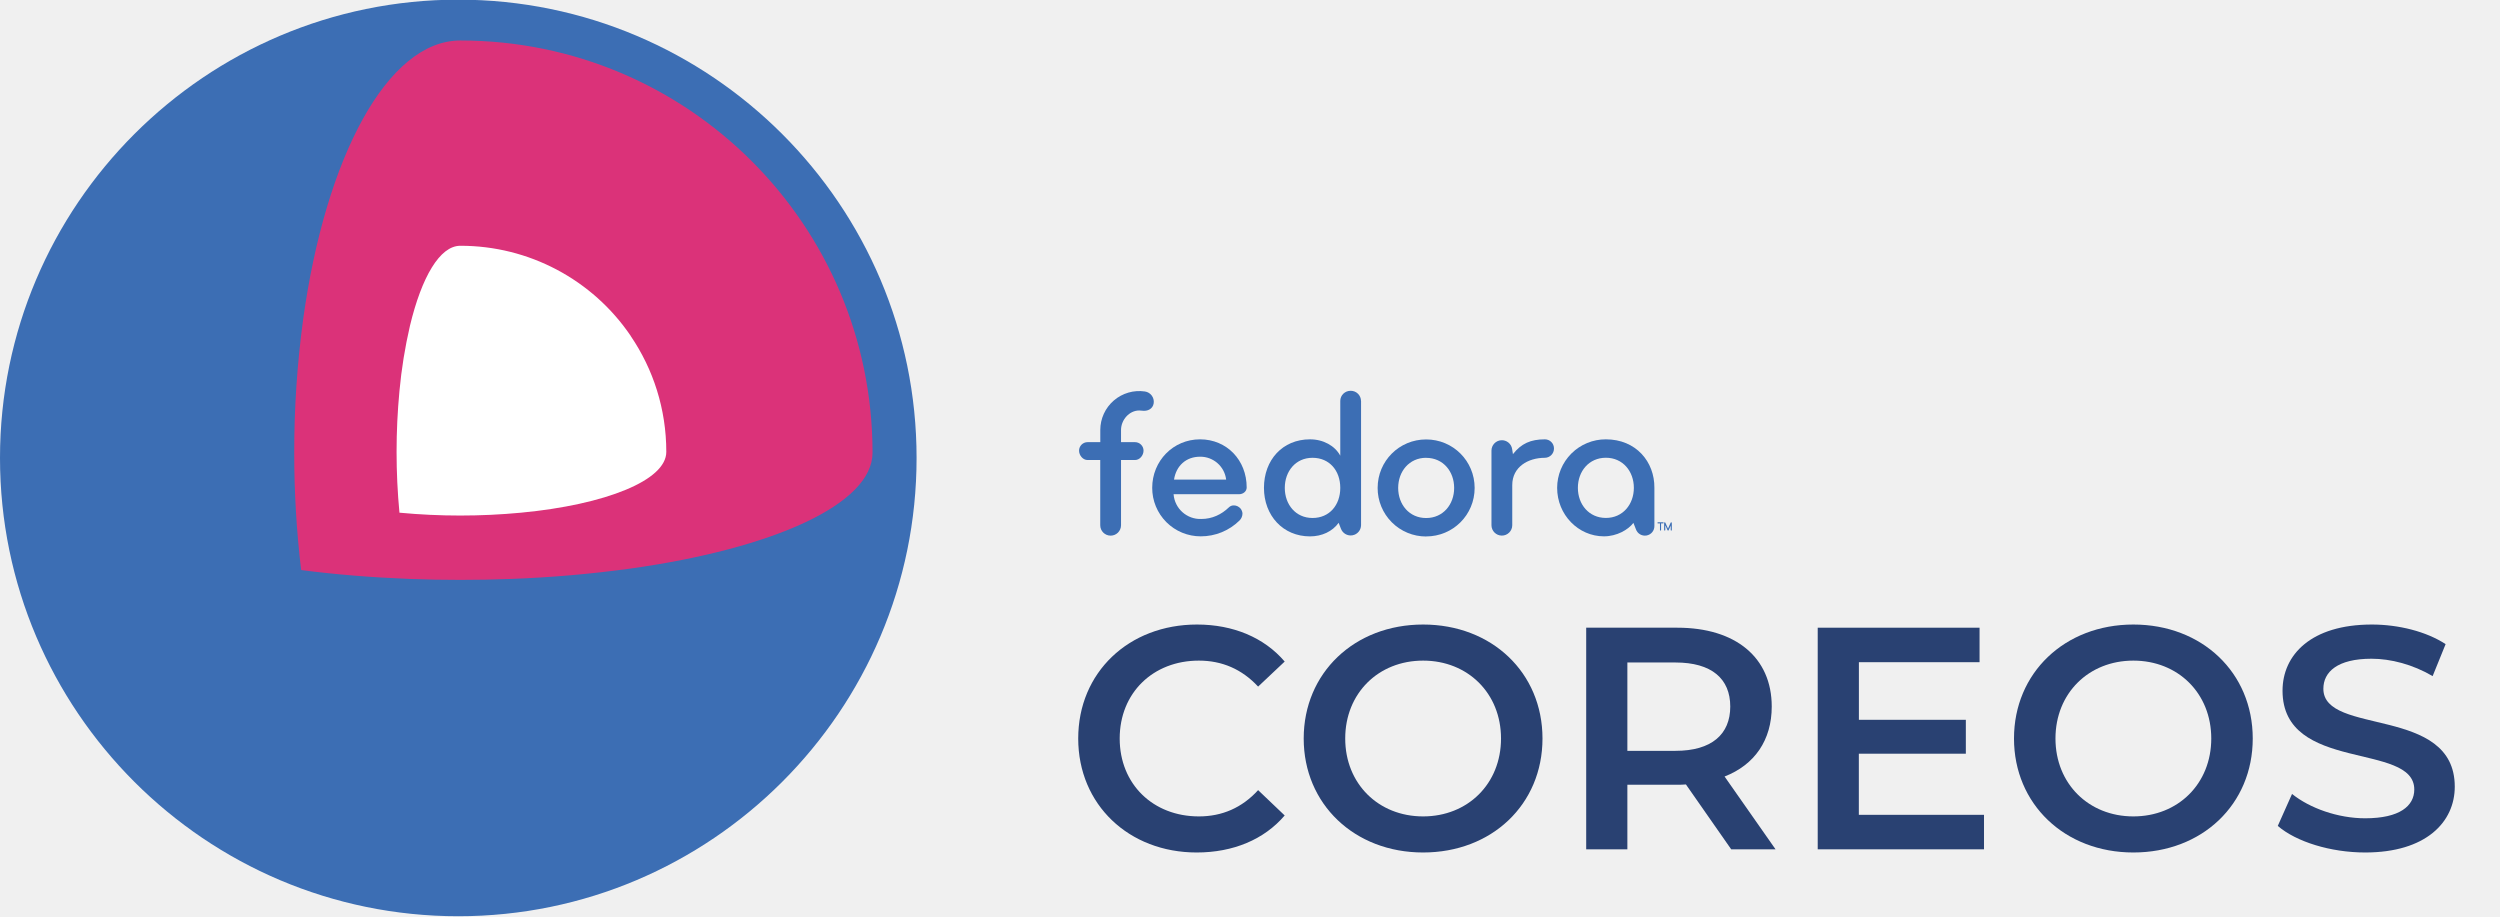
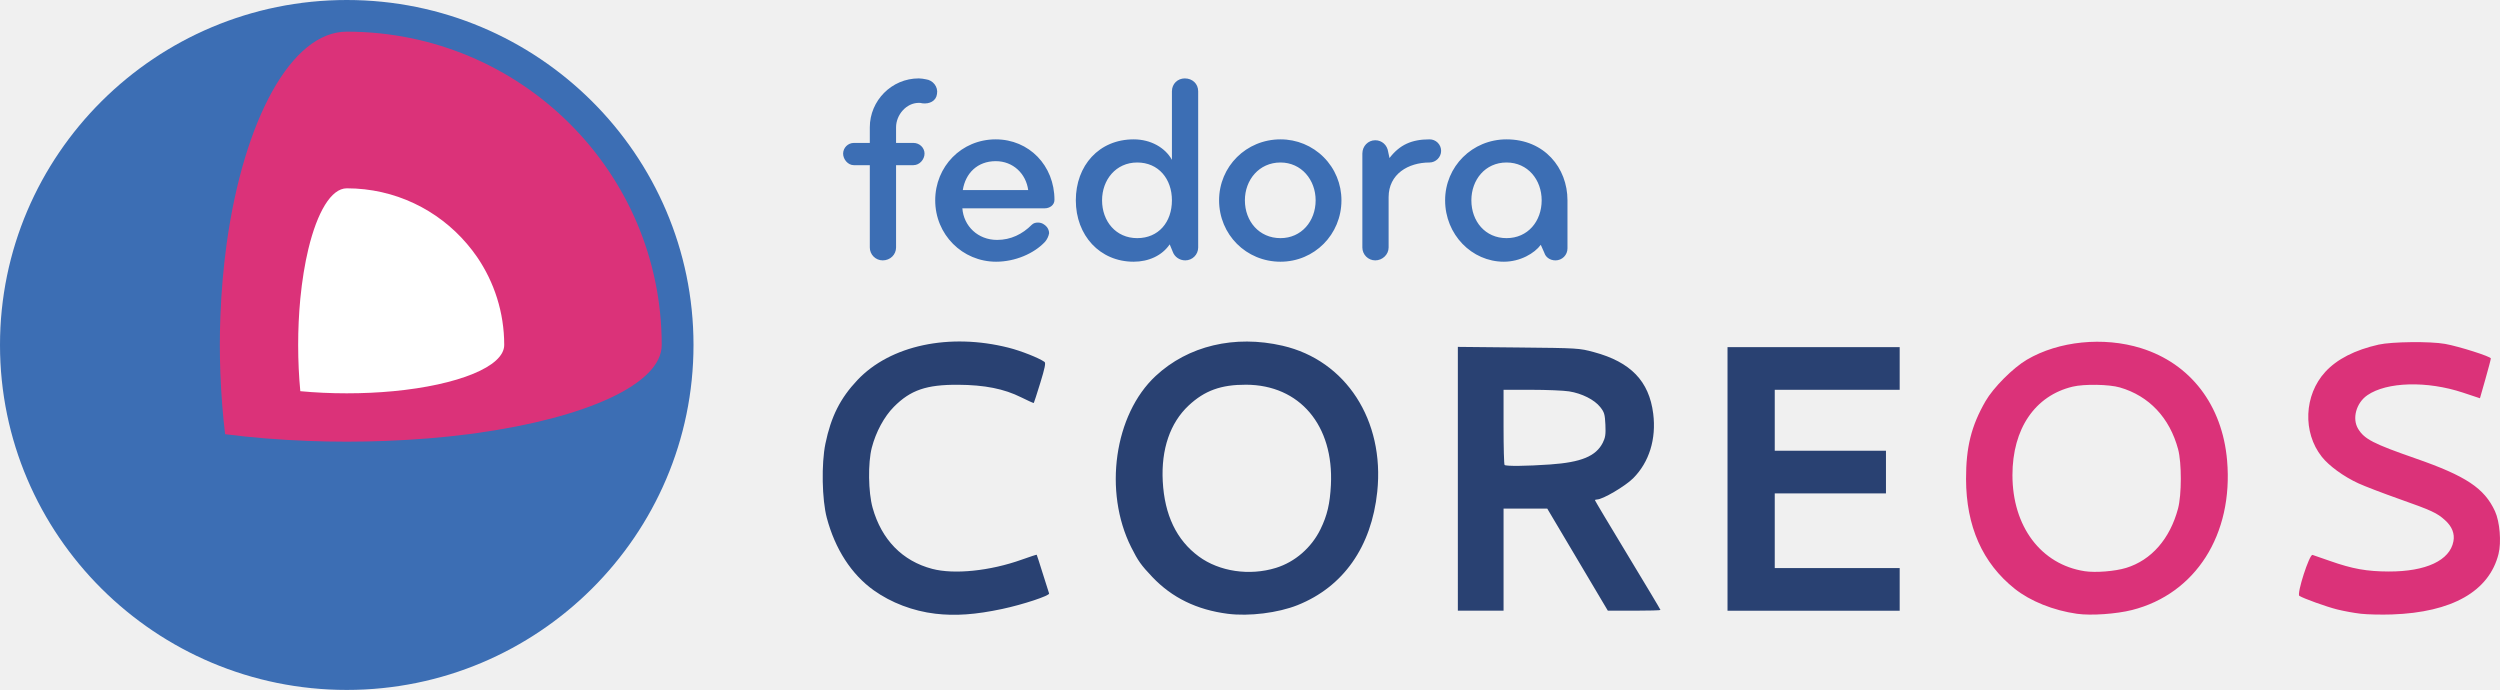
- <svg xmlns="http://www.w3.org/2000/svg" id="svg42" width="190.919" height="70.001" version="1.1" viewBox="0 0 50.514 18.521">
-   <g id="text6" fill="#294172" stroke-width=".422" aria-label="COREOS" style="line-height:125%;font-variant-ligatures:normal;font-variant-position:normal;font-variant-caps:normal;font-variant-numeric:normal;font-variant-alternates:normal;font-feature-settings:normal;text-indent:0;text-decoration-line:none;text-decoration-style:solid;text-decoration-color:#000;text-transform:none;text-orientation:mixed;white-space:normal;shape-padding:0;isolation:auto" color="#000" color-rendering="auto" dominant-baseline="auto" font-family="Montserrat" font-size="6.398" font-weight="600" image-rendering="auto" letter-spacing="0" shape-rendering="auto" text-decoration="none" text-rendering="auto" word-spacing="0">
-     <path id="path931" d="M24.18 17.225c.736 0 1.363-.262 1.778-.748l-.537-.512c-.326.358-.73.531-1.197.531-.927 0-1.6-.653-1.6-1.574s.673-1.574 1.6-1.574c.468 0 .87.173 1.197.525l.537-.506c-.415-.486-1.042-.748-1.772-.748-1.376 0-2.4.966-2.4 2.303s1.024 2.303 2.394 2.303z" style="line-height:125%;font-variant-ligatures:normal;font-variant-position:normal;font-variant-caps:normal;font-variant-numeric:normal;font-variant-alternates:normal;font-feature-settings:normal;text-indent:0;text-decoration-line:none;text-decoration-style:solid;text-decoration-color:#000;text-transform:none;text-orientation:mixed;white-space:normal;shape-padding:0;isolation:auto" />
-     <path id="path933" d="M28.755 17.225c1.388 0 2.412-.972 2.412-2.303 0-1.33-1.024-2.303-2.412-2.303-1.389 0-2.413.978-2.413 2.303 0 1.324 1.024 2.303 2.413 2.303zm0-.729c-.903 0-1.574-.66-1.574-1.574 0-.915.671-1.574 1.574-1.574.902 0 1.574.659 1.574 1.574s-.672 1.574-1.574 1.574z" style="line-height:125%;font-variant-ligatures:normal;font-variant-position:normal;font-variant-caps:normal;font-variant-numeric:normal;font-variant-alternates:normal;font-feature-settings:normal;text-indent:0;text-decoration-line:none;text-decoration-style:solid;text-decoration-color:#000;text-transform:none;text-orientation:mixed;white-space:normal;shape-padding:0;isolation:auto" />
-     <path id="path935" d="M35.876 17.161l-1.03-1.471c.608-.237.953-.736.953-1.414 0-.992-.73-1.593-1.907-1.593H32.05v4.478h.832v-1.305h1.01c.058 0 .116 0 .173-.006l.915 1.311zm-.915-2.885c0 .563-.378.895-1.107.895h-.972v-1.785h.972c.73 0 1.107.327 1.107.89z" style="line-height:125%;font-variant-ligatures:normal;font-variant-position:normal;font-variant-caps:normal;font-variant-numeric:normal;font-variant-alternates:normal;font-feature-settings:normal;text-indent:0;text-decoration-line:none;text-decoration-style:solid;text-decoration-color:#000;text-transform:none;text-orientation:mixed;white-space:normal;shape-padding:0;isolation:auto" />
-     <path id="path937" d="M37.559 16.464v-1.235h2.162v-.685H37.56V13.38h2.438v-.697h-3.27v4.478h3.36v-.697z" style="line-height:125%;font-variant-ligatures:normal;font-variant-position:normal;font-variant-caps:normal;font-variant-numeric:normal;font-variant-alternates:normal;font-feature-settings:normal;text-indent:0;text-decoration-line:none;text-decoration-style:solid;text-decoration-color:#000;text-transform:none;text-orientation:mixed;white-space:normal;shape-padding:0;isolation:auto" />
-     <path id="path939" d="M43.106 17.225c1.389 0 2.412-.972 2.412-2.303 0-1.33-1.023-2.303-2.412-2.303-1.388 0-2.412.978-2.412 2.303 0 1.324 1.024 2.303 2.412 2.303zm0-.729c-.902 0-1.574-.66-1.574-1.574 0-.915.672-1.574 1.574-1.574s1.574.659 1.574 1.574-.672 1.574-1.574 1.574z" style="line-height:125%;font-variant-ligatures:normal;font-variant-position:normal;font-variant-caps:normal;font-variant-numeric:normal;font-variant-alternates:normal;font-feature-settings:normal;text-indent:0;text-decoration-line:none;text-decoration-style:solid;text-decoration-color:#000;text-transform:none;text-orientation:mixed;white-space:normal;shape-padding:0;isolation:auto" />
-     <path id="path941" d="M47.79 17.225c1.228 0 1.81-.614 1.81-1.33 0-1.645-2.655-1.024-2.655-1.978 0-.339.282-.607.973-.607.39 0 .832.115 1.235.351l.262-.646c-.39-.256-.953-.396-1.49-.396-1.23 0-1.805.614-1.805 1.337 0 1.663 2.662 1.03 2.662 1.996 0 .333-.295.582-.992.582-.55 0-1.12-.204-1.478-.492l-.288.646c.37.32 1.068.537 1.766.537z" style="line-height:125%;font-variant-ligatures:normal;font-variant-position:normal;font-variant-caps:normal;font-variant-numeric:normal;font-variant-alternates:normal;font-feature-settings:normal;text-indent:0;text-decoration-line:none;text-decoration-style:solid;text-decoration-color:#000;text-transform:none;text-orientation:mixed;white-space:normal;shape-padding:0;isolation:auto" />
+ <svg xmlns="http://www.w3.org/2000/svg" width="1640.893" height="452.84" viewBox="0 0 434.153 119.814">
+   <path fill="#294172" d="M162.42 106.576c-3.852-.456-7.659-1.902-10.677-4.056-3.866-2.758-6.71-7.145-8.158-12.584-.843-3.164-.96-9.413-.242-12.889.97-4.698 2.579-7.893 5.563-11.05 5.701-6.032 15.966-8.222 26.275-5.607 2.147.545 5.244 1.771 6.211 2.46.24.172.06 1.072-.734 3.644-.58 1.879-1.088 3.449-1.128 3.49-.04.04-1.036-.406-2.211-.993-2.957-1.474-6.33-2.144-10.93-2.171-5.5-.033-8.26.914-11.156 3.828-1.681 1.692-3.13 4.372-3.836 7.097-.685 2.64-.615 7.741.143 10.442 1.553 5.537 5.172 9.243 10.35 10.603 3.825 1.004 10.049.363 15.537-1.598 1.406-.503 2.58-.887 2.611-.854.03.034.5 1.49 1.043 3.236.543 1.746 1.04 3.315 1.106 3.485.144.378-4.513 1.92-8.125 2.69-4.65.992-8.152 1.24-11.642.828zm50.8.017c-5.378-.69-9.692-2.794-13.108-6.394-1.957-2.062-2.471-2.786-3.663-5.16-4.85-9.664-2.943-23.053 4.237-29.741 5.64-5.256 13.726-7.181 22.06-5.255 10.988 2.54 17.729 12.942 16.43 25.352-1.002 9.563-5.884 16.51-13.838 19.692-3.375 1.35-8.43 1.978-12.117 1.505zm8.352-7.971c3.32-1.025 6.182-3.51 7.75-6.726 1.162-2.384 1.639-4.408 1.805-7.67.527-10.355-5.42-17.386-14.732-17.416-4.353-.014-7.198 1.017-9.974 3.613-3.218 3.01-4.787 7.595-4.497 13.142.305 5.865 2.391 10.222 6.254 13.066 3.57 2.629 8.81 3.407 13.393 1.991zm31.6-15.474V60.24l10.517.105c10.36.103 10.556.115 13.098.8 6.404 1.724 9.598 5.036 10.312 10.69.555 4.395-.699 8.433-3.482 11.22-1.382 1.382-5.296 3.685-6.266 3.685-.201 0-.366.062-.366.137 0 .076 2.56 4.364 5.689 9.53 3.128 5.165 5.688 9.45 5.688 9.52 0 .07-2.057.128-4.57.128h-4.572L268.7 88.328h-7.59v17.727h-7.937zm16.007-2.486c5.41-.377 7.963-1.427 9.157-3.767.453-.889.536-1.453.46-3.136-.083-1.814-.187-2.17-.898-3.068-1.013-1.28-3.187-2.374-5.412-2.725-.945-.15-3.892-.272-6.548-.273l-4.829-.002v6.438c0 3.541.08 6.518.177 6.615.242.242 3.765.205 7.893-.082zm30.824 2.507V60.283h29.898v7.408h-21.696v10.583h19.315v7.409h-19.315v12.965h21.696v7.408h-29.898z" />
+   <path fill="#3c6eb4" d="M205.76 13.615c-1.237 0-2.241.927-2.241 2.241v11.9c-1.16-2.087-3.632-3.555-6.646-3.555-6.027 0-10.045 4.559-10.045 10.586 0 6.104 4.173 10.663 10.045 10.663 2.628 0 4.946-1.082 6.26-3.013l.54 1.313c.31.85 1.16 1.468 2.164 1.468a2.242 2.242 0 002.24-2.24V15.856c0-1.313-1.004-2.24-2.318-2.24zm-46.209 0c-4.713 0-8.5 3.864-8.5 8.5v2.704h-2.78a1.88 1.88 0 00-1.855 1.855c0 1.004.85 2.009 1.854 2.009h2.782v14.295a2.242 2.242 0 002.24 2.24c1.314 0 2.319-1.004 2.319-2.24V28.683h3.013c1.082 0 1.932-1.005 1.932-2.01 0-1.004-.85-1.854-1.932-1.854h-3.013v-2.704c0-2.164 1.777-4.25 3.94-4.25.232 0 .387 0 .619.077 1.236.155 2.395-.386 2.55-1.622.231-1.237-.696-2.396-1.932-2.55-.387-.077-.85-.155-1.237-.155zm13.368 10.586c-5.95 0-10.509 4.714-10.509 10.586 0 5.95 4.714 10.663 10.586 10.663 3.246 0 6.568-1.39 8.5-3.477a3.19 3.19 0 00.695-1.468c0-.386-.154-.773-.386-1.082-.386-.463-.927-.772-1.545-.772-.387 0-.773.077-1.082.386-1.623 1.623-3.632 2.627-6.027 2.627-3.323 0-5.795-2.395-6.027-5.486h14.295c.85 0 1.7-.54 1.7-1.468 0-5.95-4.404-10.509-10.2-10.509zm49.452 0c-5.95 0-10.663 4.714-10.663 10.586 0 5.95 4.714 10.663 10.663 10.663 5.873 0 10.586-4.713 10.586-10.663a10.553 10.553 0 00-10.586-10.586zm25.885 0c-3.09 0-5.177.927-6.954 3.245l-.232-1.081c-.154-1.16-1.081-2.01-2.24-2.01-1.237 0-2.241 1.005-2.241 2.319v16.303a2.242 2.242 0 002.24 2.241c1.237 0 2.319-1.004 2.319-2.24v-8.732c0-4.018 3.4-6.027 7.109-6.027 1.081 0 2.009-.927 2.009-2.01a1.995 1.995 0 00-2.01-2.008zm13.368 0c-5.95 0-10.663 4.714-10.663 10.586 0 5.95 4.636 10.663 10.2 10.663 2.858 0 5.331-1.468 6.413-2.936l.618 1.391c.232.773 1.004 1.314 1.932 1.314a2.078 2.078 0 002.086-2.087v-8.345c0-5.64-4.018-10.586-10.586-10.586zm-88.706 3.786c3.014 0 5.255 2.164 5.641 5.023H167.2c.464-2.936 2.55-5.023 5.718-5.023zm24.573.232c3.708 0 6.027 2.86 6.027 6.568 0 3.786-2.319 6.568-6.027 6.568-3.71 0-6.105-2.936-6.105-6.568 0-3.554 2.396-6.568 6.105-6.568zm24.88 0c3.631 0 6.104 3.014 6.104 6.568 0 3.632-2.473 6.568-6.104 6.568-3.71 0-6.182-2.936-6.182-6.568 0-3.554 2.473-6.568 6.182-6.568zm39.253 0c3.709 0 6.104 3.014 6.104 6.568 0 3.632-2.395 6.568-6.104 6.568s-6.104-2.936-6.104-6.568c0-3.554 2.395-6.568 6.104-6.568z" />
+   <g stroke-width="1.29">
+     <path fill="#3c6eb4" d="M60.223 0C27.013 0 0 26.875 0 59.907c0 33.036 27.012 59.907 60.223 59.907 33.2 0 60.212-26.873 60.212-59.907C120.435 26.873 93.42 0 60.223 0z" />
+     <path fill="#db3279" d="M60.223 5.497c-9.684 0-17.897 15.41-20.863 36.83a129.148 129.148 0 00-1.085 12.572c-.066 1.65-.098 3.32-.098 5.01 0 1.688.032 3.36.098 5.008.137 3.608.412 7.115.817 10.486 4.54.585 9.396.982 14.46 1.17 2.189.081 4.41.13 6.672.13 2.254 0 4.482-.05 6.665-.13 5.07-.188 9.922-.585 14.466-1.17.5-.064.992-.133 1.49-.205 18.913-2.642 32.07-8.491 32.07-15.29 0-30.052-24.49-54.41-54.692-54.41z" />
+     <path fill="#fff" d="M82.843 44.618a27.631 27.631 0 00-1.764-2.29c-5.018-5.885-12.493-9.625-20.857-9.625-2.711 0-5.126 4.13-6.672 10.54-.614 2.557-1.09 5.474-1.398 8.64a84.862 84.862 0 00-.372 8.026c0 2.792.13 5.49.372 8.025 2.552.24 5.26.37 8.07.37 2.807 0 5.515-.13 8.066-.37 5.61-.53 10.452-1.603 13.882-3.016 3.388-1.394 5.393-3.13 5.393-5.009 0-5.668-1.74-10.932-4.72-15.29z" />
  </g>
-   <path id="path12" fill="#3c6eb4" stroke-width=".181" d="M33.648 10.62v.09c0 .006-.004.01-.011.011-.006 0-.01-.004-.012-.011v-.144c0-.008.005-.012.011-.012h.003c.006 0 .01.004.013.013l.051.115.034-.079.021-.045c.003-.003.005-.004.008-.004h.003c.007 0 .01.004.011.012v.144c0 .007-.005.011-.011.011-.008-.001-.011-.005-.011-.01v-.091a5.302 5.302 0 01-.044.097.013.013 0 01-.01.004c-.006 0-.011-.006-.016-.02l-.036-.081m-.153-.067h.105c.008.001.011.005.011.011v.002c0 .006-.004.01-.013.01h-.039v.134c0 .006-.003.01-.01.011-.007 0-.011-.004-.012-.011v-.134h-.04c-.008-.001-.012-.005-.012-.012.003-.007.005-.01.01-.01" />
-   <path id="path14" fill="#3c6eb4" stroke-width=".422" d="M25.036 9.986h-1.323a.541.541 0 00.561.5c.218 0 .407-.09.557-.235a.135.135 0 01.103-.039c.05 0 .102.026.137.069.02.03.034.064.034.098a.2.2 0 01-.06.138 1.11 1.11 0 01-.784.32.978.978 0 01-.98-.98c0-.544.424-.98.967-.98.54 0 .942.42.942.972 0 .08-.072.137-.154.137zm-.788-.758c-.287 0-.484.188-.526.462h1.053a.525.525 0 00-.527-.462z" />
-   <path id="path16" fill="#3c6eb4" stroke-width=".422" d="M28.816 10.84a.978.978 0 01-.98-.981c0-.544.436-.98.98-.98s.98.436.98.98-.436.98-.98.98zm0-1.59c-.342 0-.565.275-.565.609 0 .334.223.608.565.608.343 0 .566-.274.566-.608 0-.334-.223-.608-.566-.608z" />
-   <path id="path18" fill="#3c6eb4" stroke-width=".422" d="M31.215 8.877c-.287 0-.477.085-.645.299l-.016-.1a.21.21 0 00-.418.027v1.509a.21.21 0 00.42 0v-.81c0-.368.32-.552.659-.552a.186.186 0 00.184-.188.183.183 0 00-.184-.185z" />
-   <path id="path20" fill="#3c6eb4" stroke-width=".422" d="M33.428 9.857c.005-.527-.372-.98-.98-.98a.981.981 0 00-.985.98c0 .544.428.98.946.98.259 0 .491-.133.595-.272l.051.13a.192.192 0 00.373-.067v-.503zm-.98.608c-.343 0-.566-.274-.566-.608 0-.334.223-.608.566-.608.342 0 .565.274.565.608 0 .334-.223.608-.565.608z" />
-   <path id="path22" fill="#3c6eb4" stroke-width=".422" d="M27.5 8.102a.207.207 0 00-.209-.206c-.116 0-.21.09-.21.206v1.105c-.107-.197-.338-.33-.612-.33-.557 0-.93.42-.93.98 0 .562.386.981.93.981.242 0 .453-.1.579-.274l.046.118a.21.21 0 00.407-.07v-2.51zm-.98 2.364c-.342 0-.56-.274-.56-.608 0-.334.218-.608.56-.608.343 0 .561.26.561.608 0 .346-.218.608-.56.608z" />
-   <path id="path24" fill="#3c6eb4" stroke-width=".422" d="M23.134 7.91a.787.787 0 00-.902.778v.246h-.258a.172.172 0 00-.171.171c0 .095.077.19.171.19h.257v1.318a.21.21 0 00.42 0V9.295h.284c.094 0 .171-.095.171-.19a.172.172 0 00-.171-.171h-.284v-.246c0-.202.165-.394.367-.394.018 0 .036.002.054.004.115.017.222-.035.239-.15a.21.21 0 00-.177-.238z" />
-   <path id="path32" fill="#3c6eb4" stroke-width=".42" d="M9.26-.007C4.155-.007 0 4.147 0 9.253s4.154 9.26 9.26 9.26 9.26-4.154 9.26-9.26-4.154-9.26-9.26-9.26z" />
-   <path id="path34" fill="#db3279" stroke-width=".42" d="M9.302.818c-1.475 0-2.725 2.359-3.177 5.637a19.87 19.87 0 00-.18 2.691 19.879 19.879 0 00.14 2.372c.69.09 1.43.15 2.201.18a27.335 27.335 0 002.031 0 24.32 24.32 0 002.43-.211c2.88-.405 4.883-1.3 4.883-2.34 0-4.6-3.729-8.329-8.328-8.329z" />
-   <path id="path36" fill="#fff" stroke-width=".42" d="M12.746 6.79A4.153 4.153 0 009.3 4.966c-.413 0-.78.632-1.016 1.614a9.796 9.796 0 00-.213 1.322 13.056 13.056 0 000 2.457 13.054 13.054 0 002.457 0c.854-.081 1.592-.245 2.114-.462.516-.213.821-.479.821-.766 0-.868-.265-1.674-.718-2.34z" />
+   <path fill="#db3279" d="M360.721 106.596c-4.113-.58-8.126-2.189-10.841-4.35-5.6-4.457-8.442-10.869-8.453-19.07-.008-5.539.91-9.212 3.373-13.495 1.363-2.37 4.782-5.8 7.197-7.219 5.518-3.242 13.308-4.03 19.814-2.002 8.596 2.678 14.122 9.89 14.95 19.515 1.104 12.837-5.458 23.158-16.505 25.96-2.738.694-7.131.999-9.536.66zm8.514-7.976c4.37-1.344 7.593-5.026 9.002-10.285.64-2.388.648-7.959.016-10.32-1.465-5.466-5.037-9.257-10.116-10.732-1.872-.544-6.194-.616-8.194-.137-6.55 1.569-10.459 7.313-10.459 15.368 0 8.914 4.957 15.509 12.538 16.68 1.884.29 5.278.02 7.213-.574zm40.734 7.964a37.7 37.7 0 01-4.101-.749c-1.884-.476-5.857-1.905-6.56-2.36-.494-.318 1.749-7.277 2.29-7.108.223.07 1.596.546 3.051 1.058 3.888 1.368 6.38 1.814 10.186 1.823 6.463.016 10.607-1.918 11.23-5.24.25-1.329-.242-2.575-1.443-3.66-1.419-1.282-2.295-1.687-8.067-3.728-2.765-.979-5.901-2.18-6.97-2.672-2.574-1.183-5.116-3.027-6.383-4.63-3.349-4.236-3.083-10.71.605-14.731 2.036-2.22 5.164-3.82 9.278-4.743 2.284-.513 9.003-.584 11.54-.122 2.43.442 7.937 2.193 7.937 2.524 0 .152-.425 1.77-.945 3.597l-.945 3.32-2.958-.982c-6.236-2.07-13.229-1.878-16.603.457-1.939 1.342-2.677 4.057-1.59 5.842 1.087 1.781 2.628 2.575 9.944 5.123 8.79 3.06 11.981 5.18 13.82 9.182.834 1.819 1.128 5.367.612 7.418-1.63 6.487-8.072 10.145-18.499 10.504-1.838.063-4.281.008-5.43-.124z" />
</svg>
